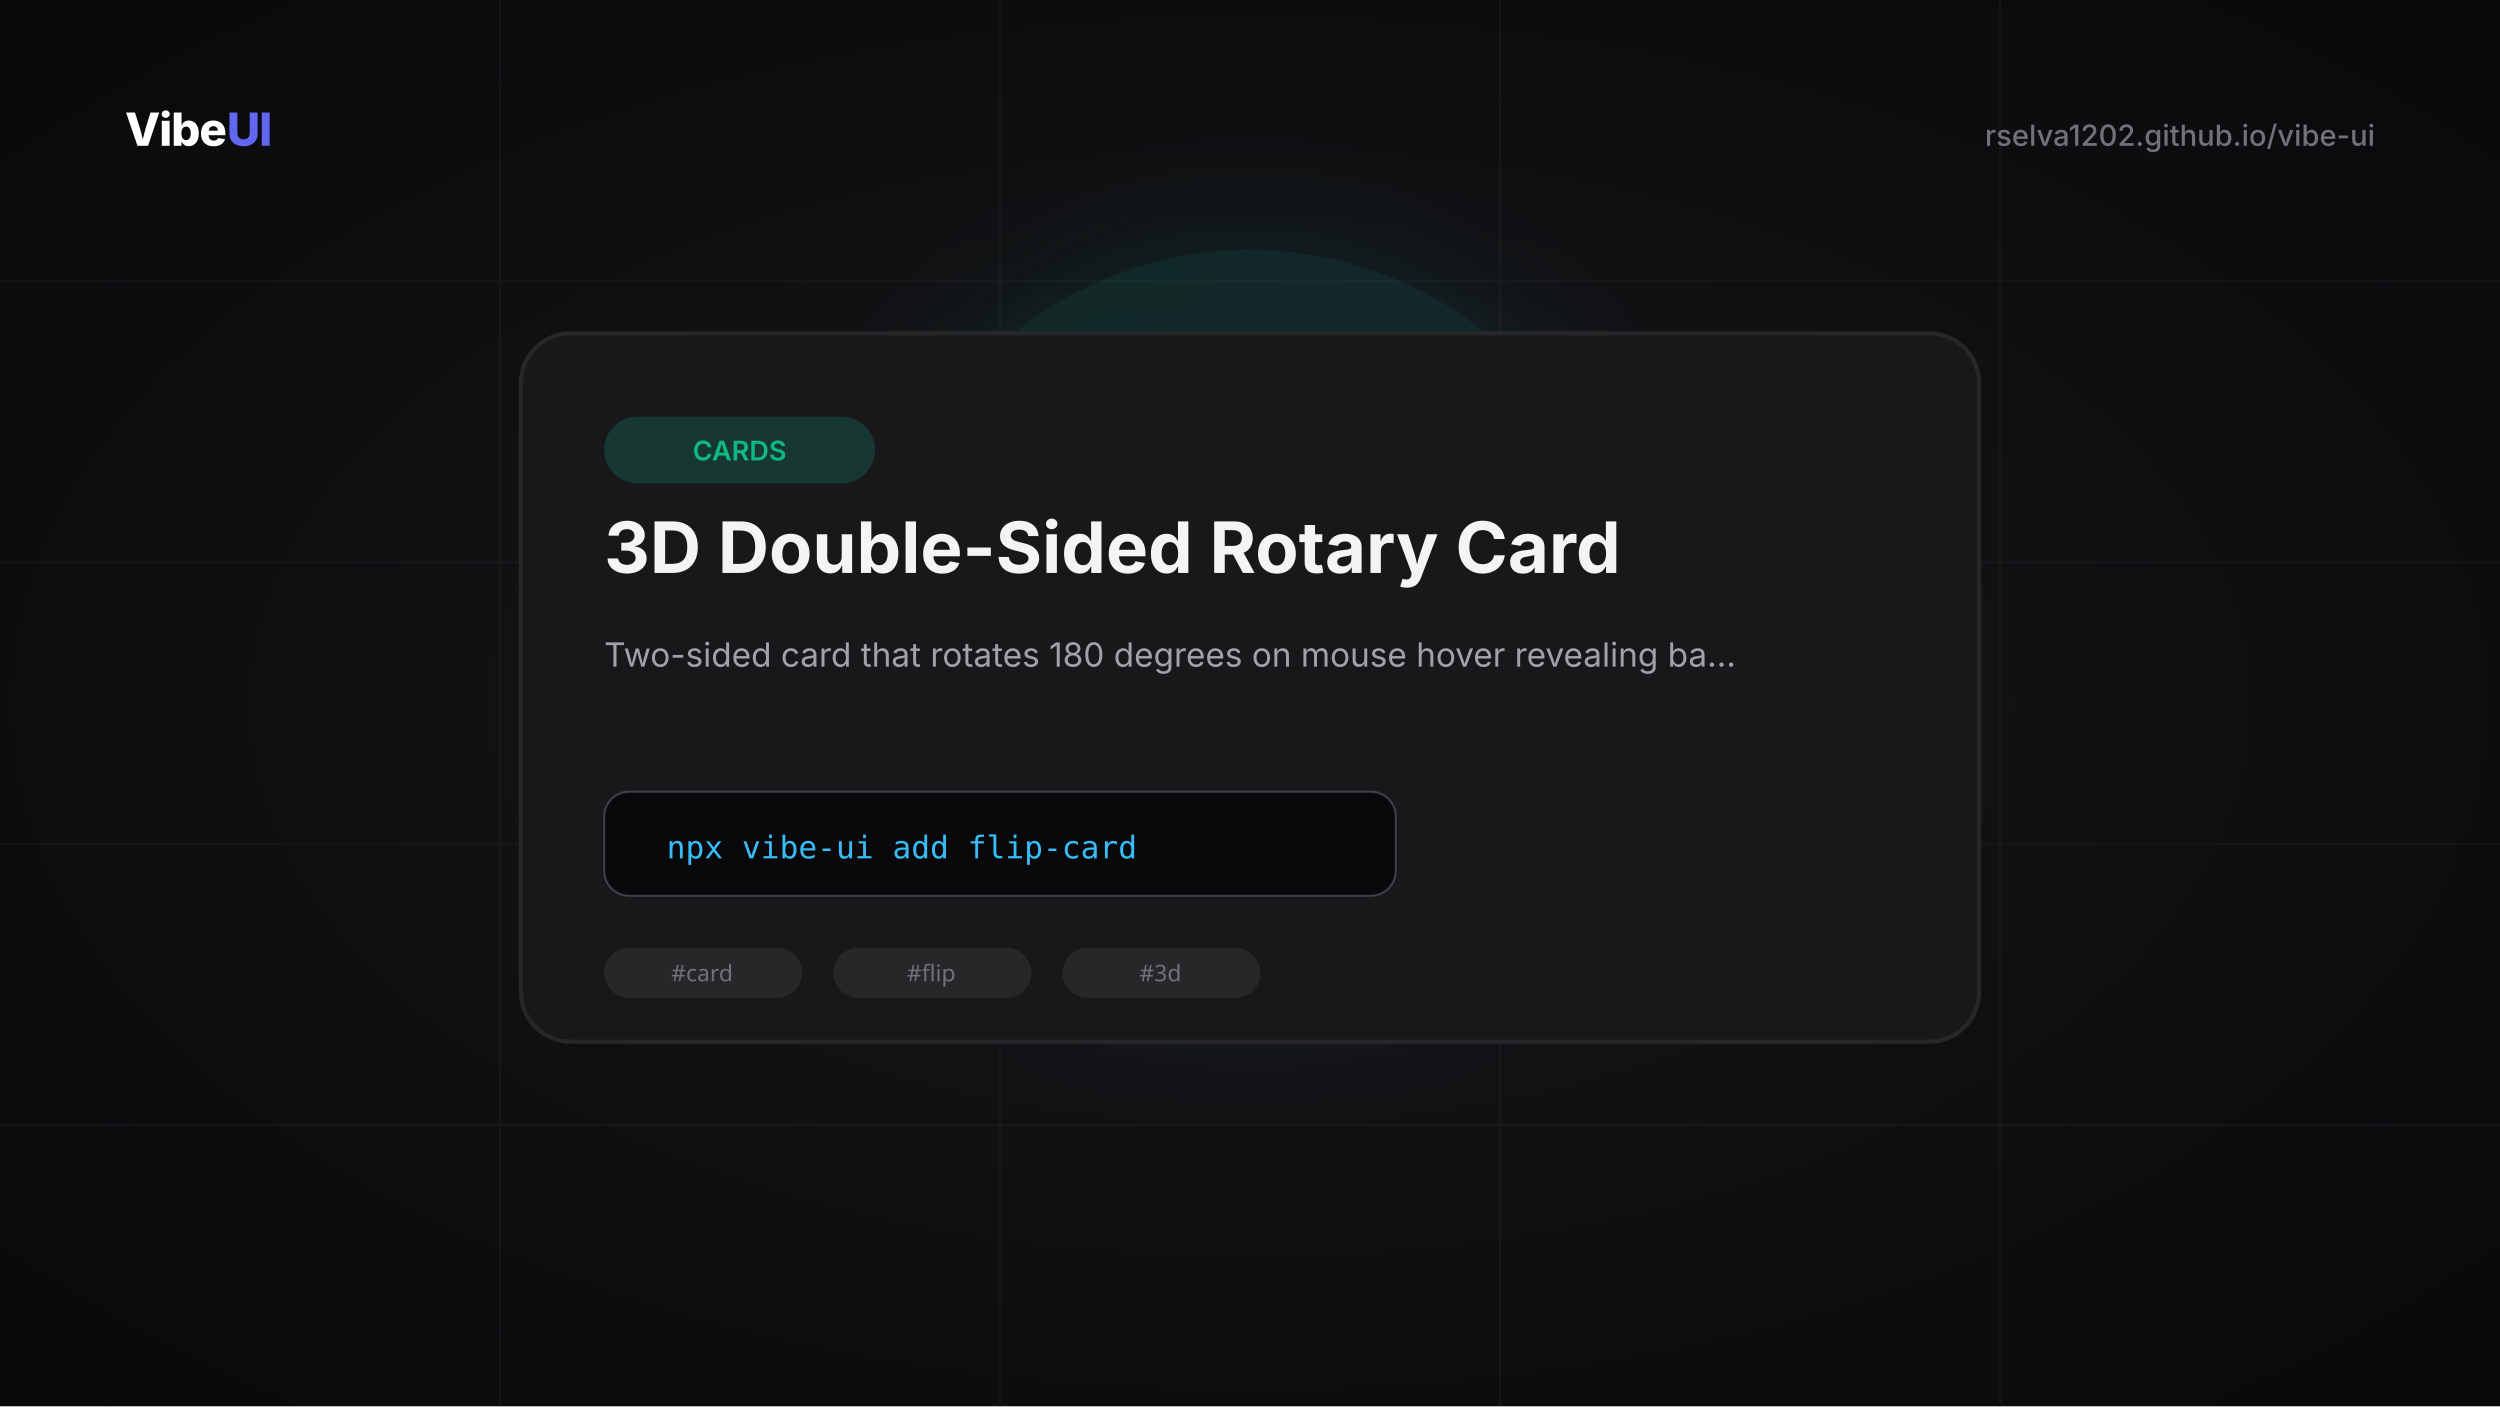
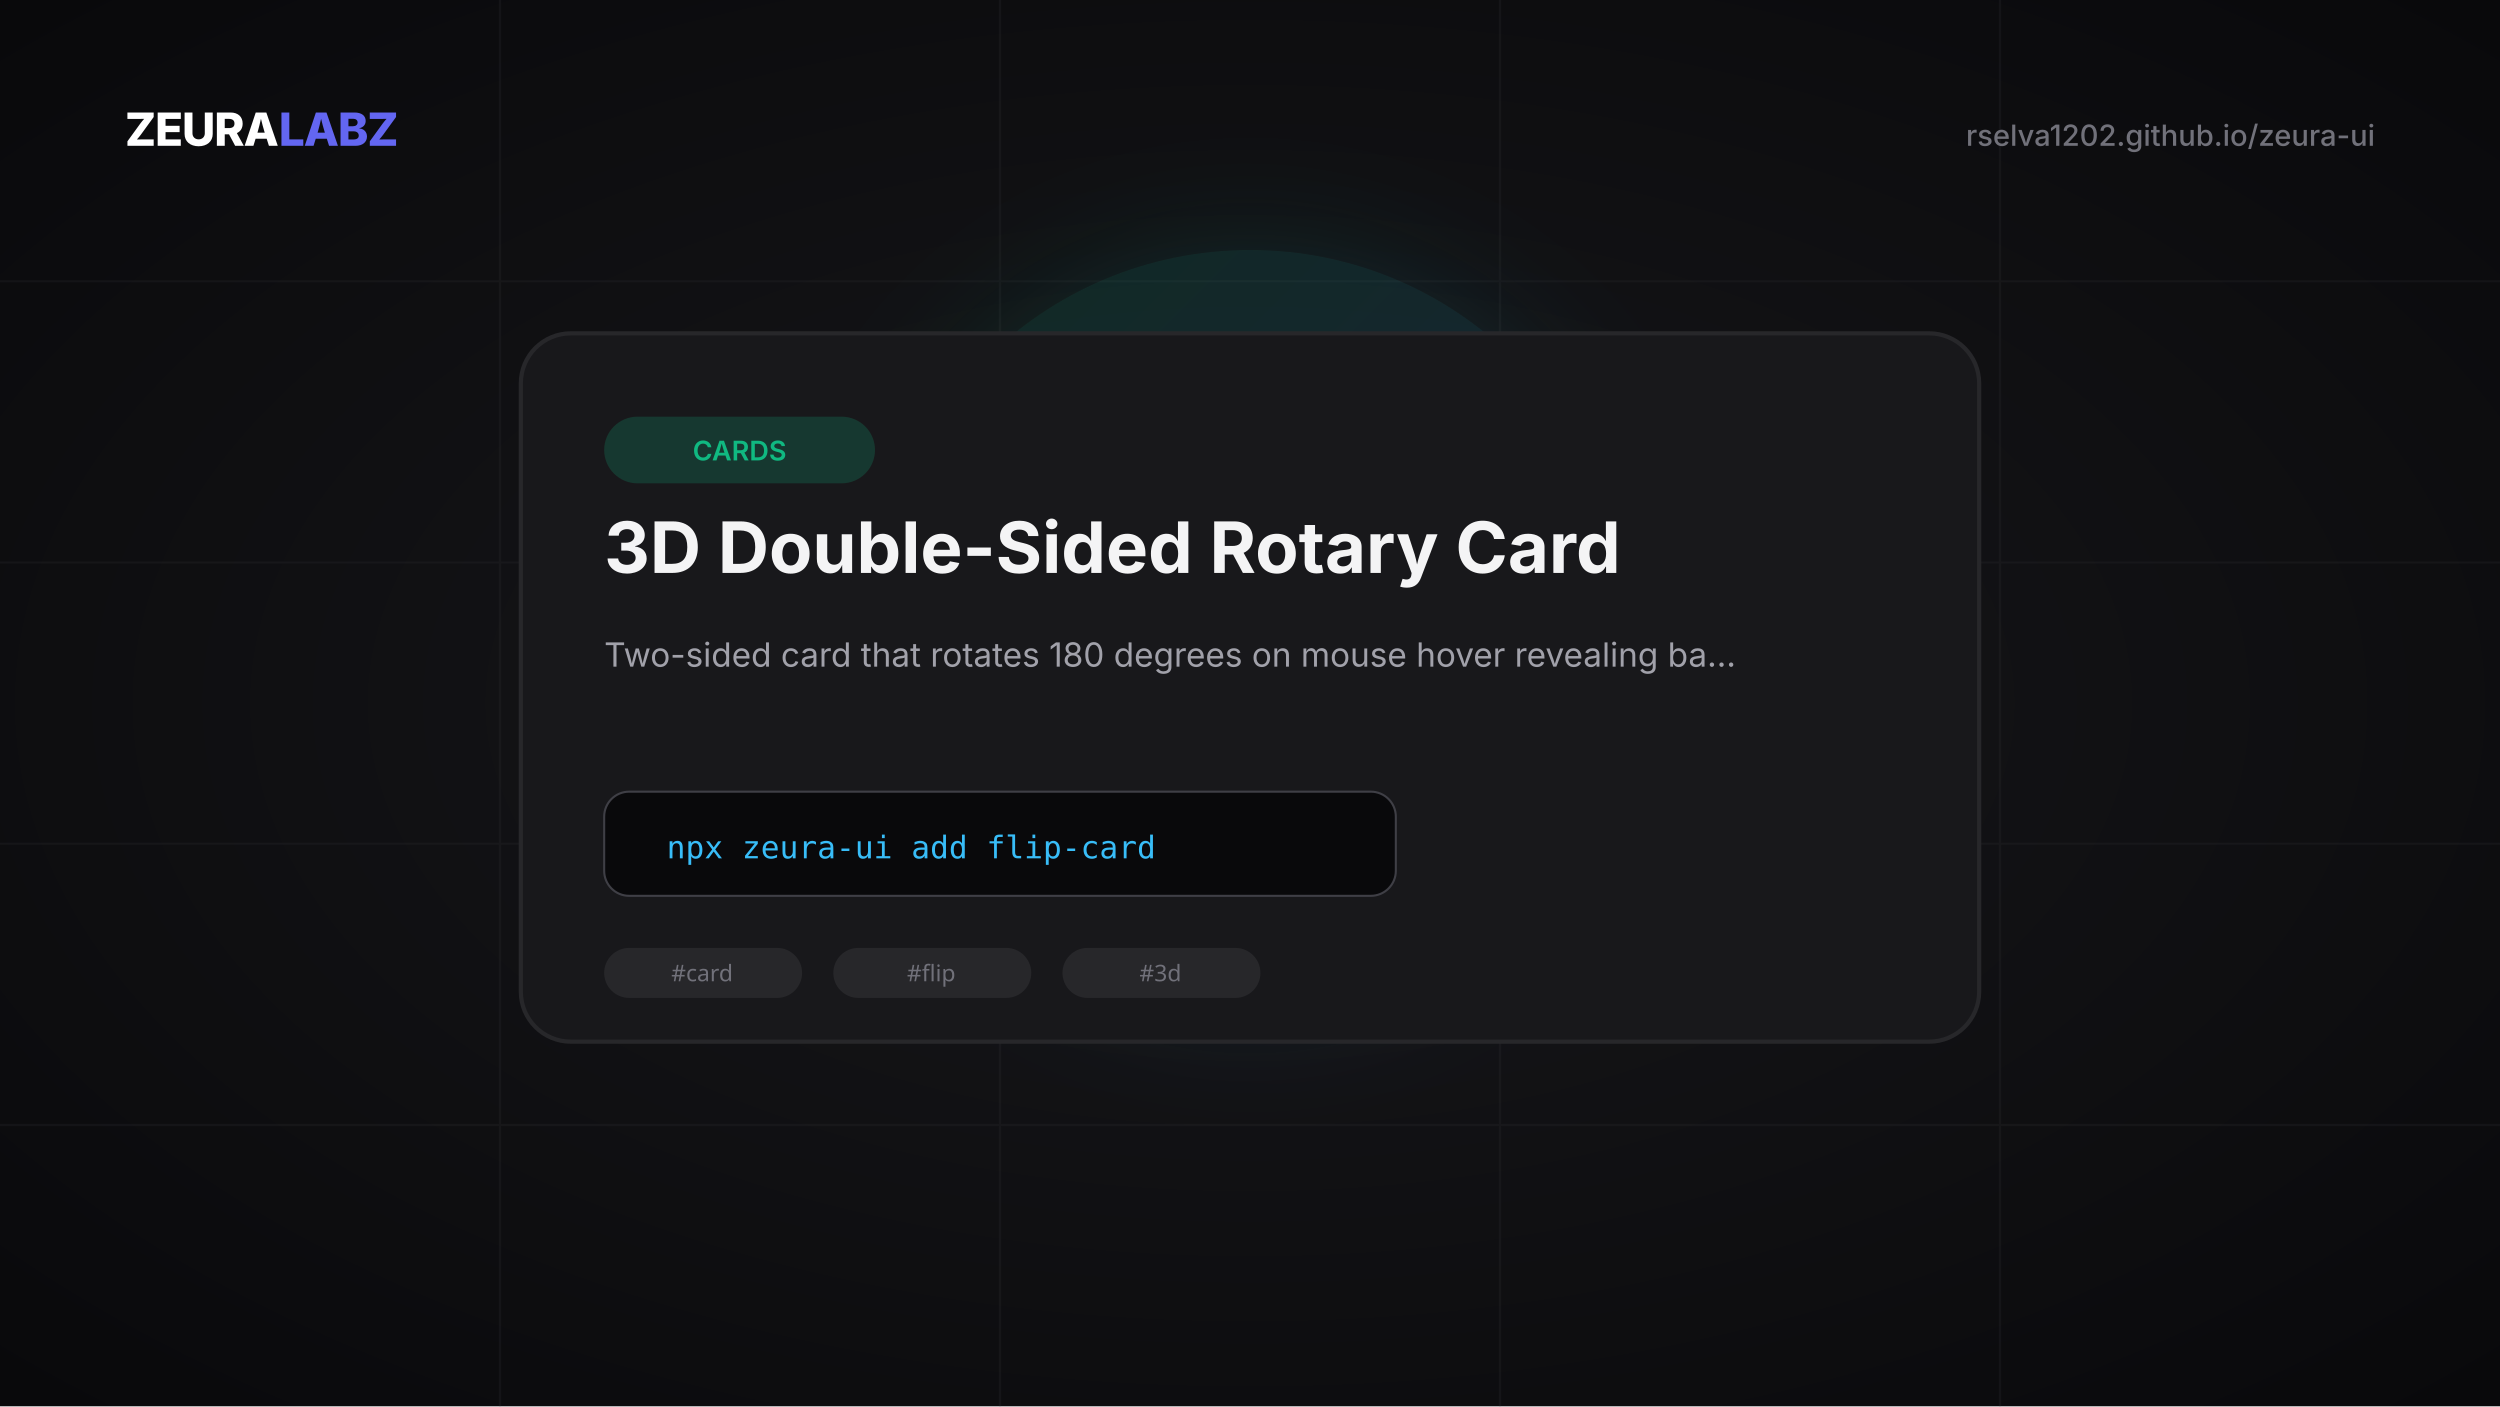
<svg xmlns="http://www.w3.org/2000/svg" viewBox="0 0 1200 675" width="1200" height="675">
  <defs>
    <radialGradient id="bgGrad" cx="50%" cy="50%" r="70%">
      <stop offset="0%" stop-color="#18181b" />
      <stop offset="100%" stop-color="#09090b" />
    </radialGradient>
    <linearGradient id="brandGrad" x1="0%" y1="0%" x2="100%" y2="100%">
      <stop offset="0%" stop-color="#10b981" />
      <stop offset="100%" stop-color="#3b82f6" />
    </linearGradient>
    <filter id="glow" x="-20%" y="-20%" width="140%" height="140%">
      <feGaussianBlur stdDeviation="30" result="blur" />
      <feComposite in="SourceGraphic" in2="blur" operator="over" />
    </filter>
  </defs>
  <rect width="1200" height="675" fill="url(#bgGrad)" />
  <g stroke="#27272a" stroke-width="1" opacity="0.3">
    <line x1="0" y1="135" x2="1200" y2="135" />
    <line x1="0" y1="270" x2="1200" y2="270" />
    <line x1="0" y1="405" x2="1200" y2="405" />
    <line x1="0" y1="540" x2="1200" y2="540" />
    <line x1="240" y1="0" x2="240" y2="675" />
    <line x1="480" y1="0" x2="480" y2="675" />
    <line x1="720" y1="0" x2="720" y2="675" />
    <line x1="960" y1="0" x2="960" y2="675" />
  </g>
  <circle cx="600" cy="300" r="180" fill="url(#brandGrad)" opacity="0.15" filter="url(#glow)" />
  <rect x="250" y="160" width="700" height="340" rx="24" fill="#18181b" stroke="#27272a" stroke-width="2" />
  <rect x="290" y="200" width="130" height="32" rx="16" fill="#10b981" opacity="0.2" />
  <text x="355" y="221" font-family="system-ui, -apple-system, sans-serif" font-size="13" font-weight="600" fill="#10b981" text-anchor="middle">
    CARDS
  </text>
  <text x="290" y="275" font-family="system-ui, -apple-system, sans-serif" font-size="34" font-weight="700" fill="#f4f4f5">
    3D Double-Sided Rotary Card
  </text>
  <text x="290" y="320" font-family="system-ui, -apple-system, sans-serif" font-size="16" fill="#a1a1aa">
    Two-sided card that rotates 180 degrees on mouse hover revealing ba...
  </text>
  <rect x="290" y="380" width="380" height="50" rx="12" fill="#09090b" stroke="#3f3f46" stroke-width="1" />
  <text x="320" y="412" font-family="monospace, Consolas, sans-serif" font-size="15" fill="#38bdf8">
-     npx vibe-ui add flip-card
+     npx zeura-ui add flip-card
  </text>
  <g transform="translate(290, 455)">
    <rect x="0" y="0" width="95" height="24" rx="12" fill="#27272a" />
    <text x="47" y="16" font-family="system-ui, sans-serif" font-size="11" fill="#71717a" text-anchor="middle">#card</text>
    <rect x="110" y="0" width="95" height="24" rx="12" fill="#27272a" />
    <text x="157" y="16" font-family="system-ui, sans-serif" font-size="11" fill="#71717a" text-anchor="middle">#flip</text>
    <rect x="220" y="0" width="95" height="24" rx="12" fill="#27272a" />
    <text x="267" y="16" font-family="system-ui, sans-serif" font-size="11" fill="#71717a" text-anchor="middle">#3d</text>
  </g>
  <text x="60" y="70" font-family="system-ui, -apple-system, sans-serif" font-size="22" font-weight="800" fill="#ffffff" letter-spacing="-0.5">
-     Vibe<tspan fill="#6366f1">UI</tspan>
+     ZEURA<tspan fill="#6366f1">LABZ</tspan>
  </text>
  <text x="1140" y="70" font-family="system-ui, -apple-system, sans-serif" font-size="14" font-weight="500" fill="#71717a" text-anchor="end">
-     rselva1202.github.io/vibe-ui
+     rselva1202.github.io/zeura-ui
  </text>
</svg>
